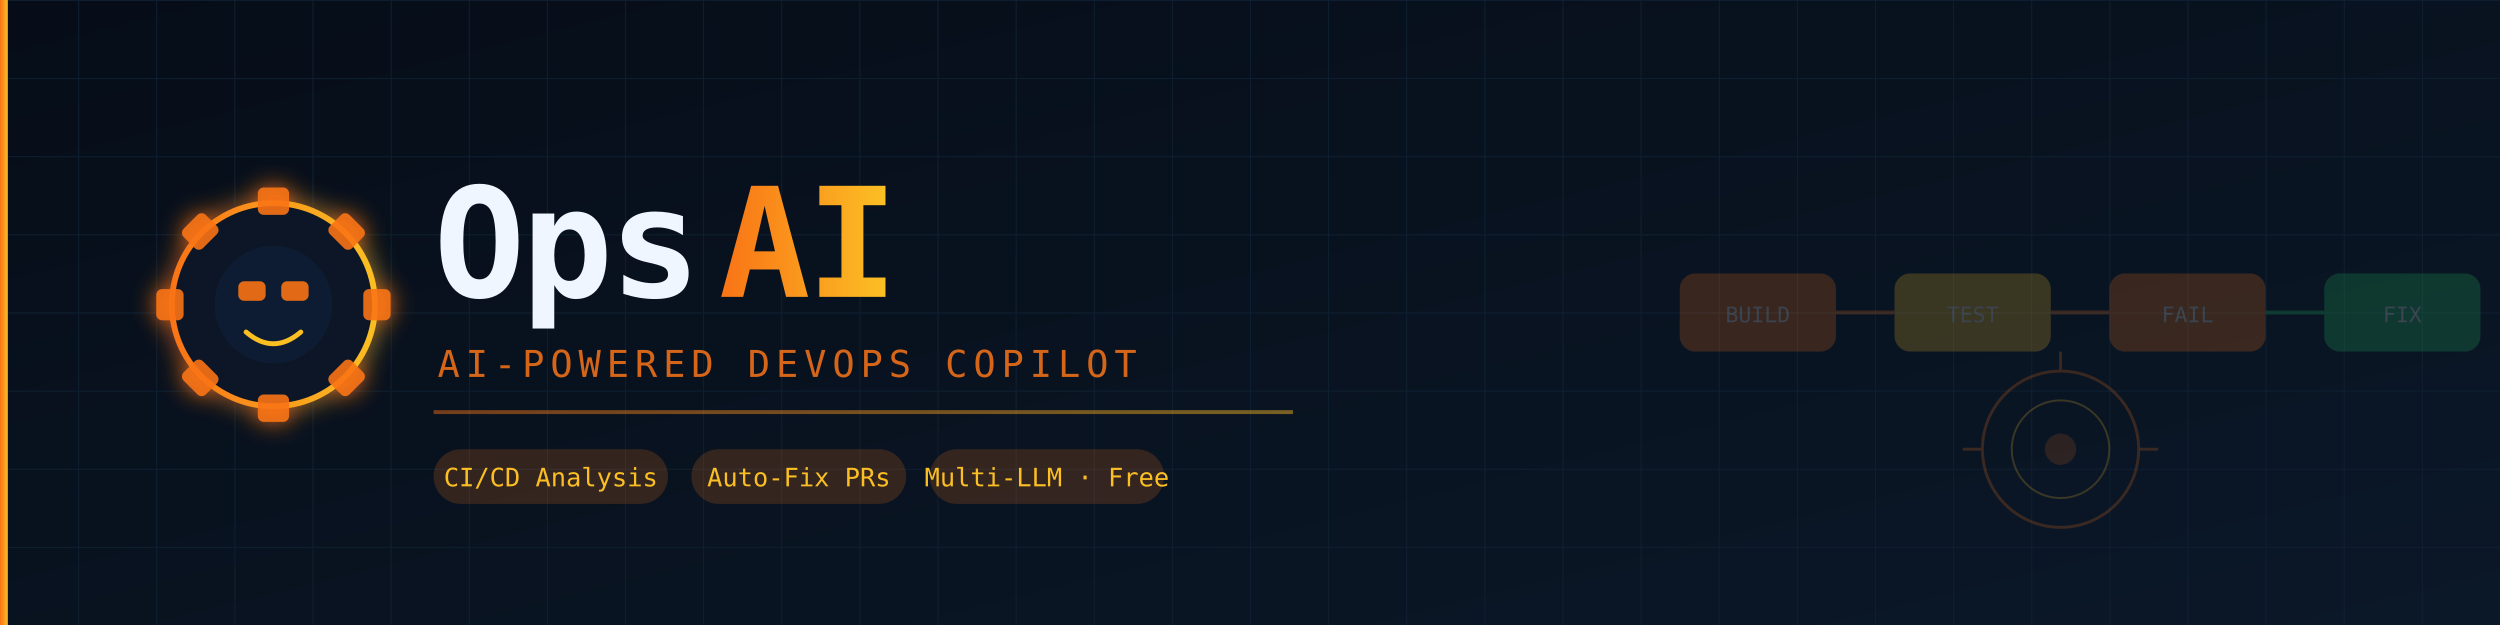
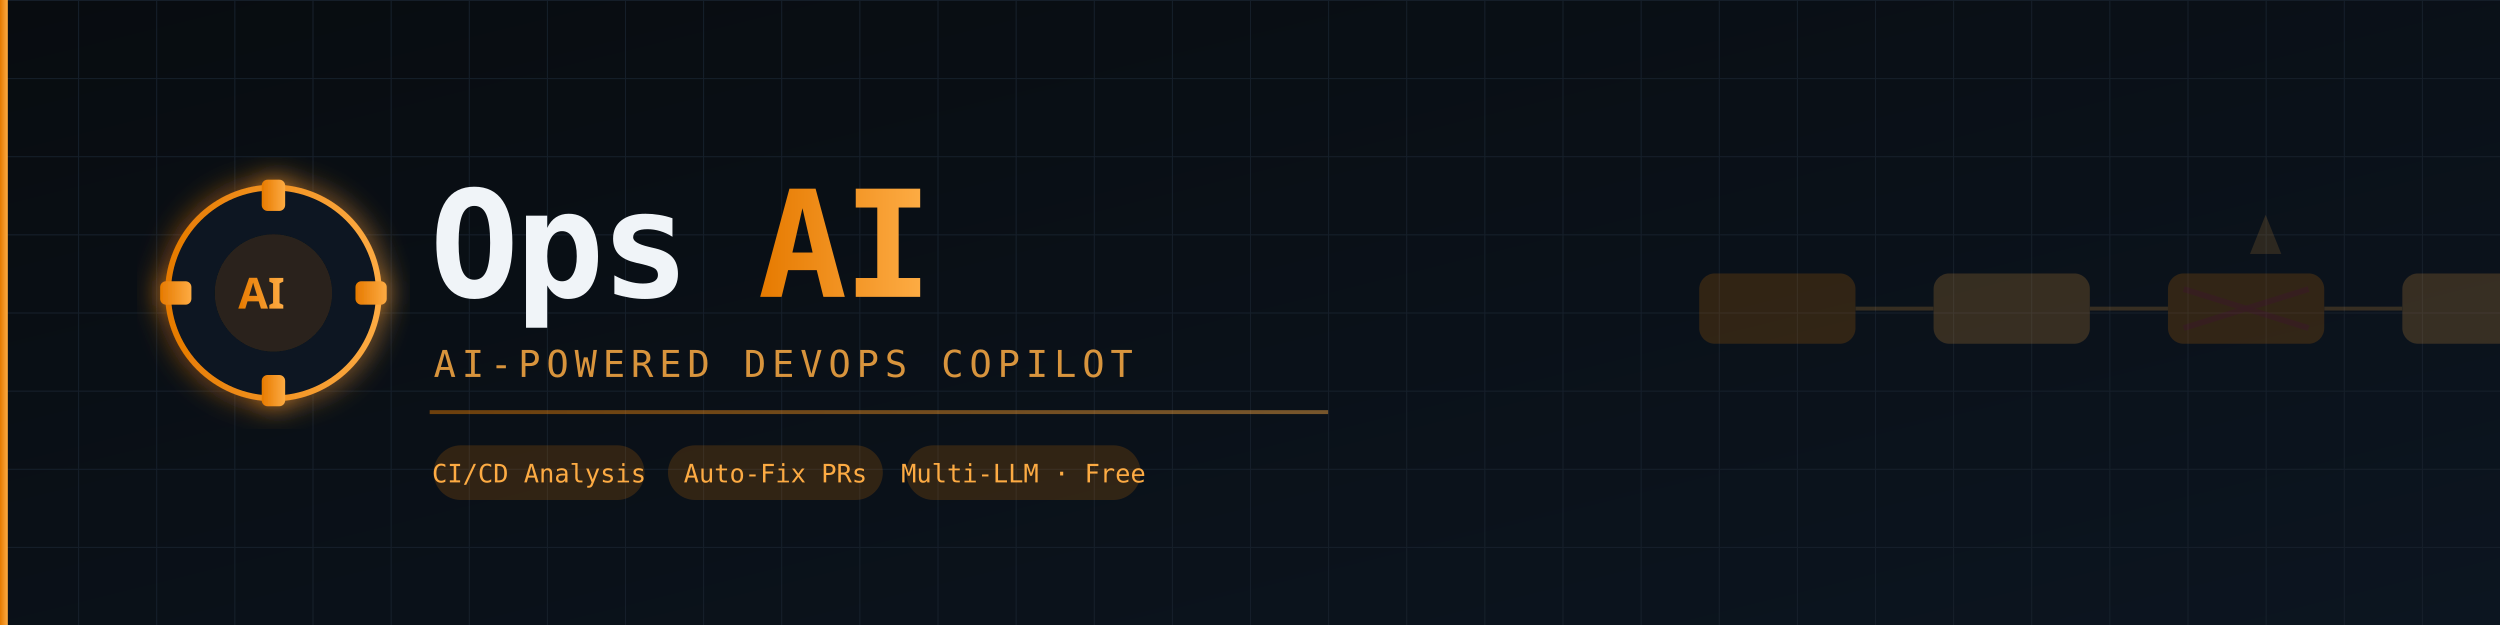
<svg xmlns="http://www.w3.org/2000/svg" width="1280" height="320" viewBox="0 0 1280 320">
  <defs>
-     <linearGradient id="bg-op" x1="0%" y1="0%" x2="100%" y2="100%">
-       <stop offset="0%" style="stop-color:#060d18" />
-       <stop offset="100%" style="stop-color:#0b1828" />
+     <linearGradient id="bg" x1="0%" y1="0%" x2="100%" y2="100%">
+       <stop offset="0%" stop-color="#080c10" />
+       <stop offset="100%" stop-color="#0c1520" />
    </linearGradient>
-     <linearGradient id="accent-op" x1="0%" y1="0%" x2="100%" y2="0%">
-       <stop offset="0%" style="stop-color:#f97316" />
-       <stop offset="100%" style="stop-color:#fbbf24" />
+     <linearGradient id="acc" x1="0%" y1="0%" x2="100%" y2="0%">
+       <stop offset="0%" stop-color="#e67a00" />
+       <stop offset="100%" stop-color="#fdab43" />
    </linearGradient>
-     <pattern id="grid-op" width="40" height="40" patternUnits="userSpaceOnUse">
-       <path d="M 40 0 L 0 0 0 40" fill="none" stroke="#0e1f30" stroke-width="1" />
+     <pattern id="grid" width="40" height="40" patternUnits="userSpaceOnUse">
+       <path d="M40 0L0 0 0 40" fill="none" stroke="#151f2a" stroke-width="1" />
    </pattern>
-     <filter id="glow-op">
-       <feGaussianBlur stdDeviation="6" result="blur" />
+     <filter id="glow">
+       <feGaussianBlur stdDeviation="7" result="blur" />
      <feMerge>
        <feMergeNode in="blur" />
        <feMergeNode in="SourceGraphic" />
      </feMerge>
    </filter>
  </defs>
-   <rect width="1280" height="320" fill="url(#bg-op)" />
-   <rect width="1280" height="320" fill="url(#grid-op)" />
-   <rect x="0" y="0" width="4" height="320" fill="url(#accent-op)" />
-   <g opacity="0.2" transform="translate(860, 80)">
-     <rect x="0" y="60" width="80" height="40" rx="8" fill="#f97316" />
-     <rect x="110" y="60" width="80" height="40" rx="8" fill="#fbbf24" />
-     <rect x="220" y="60" width="80" height="40" rx="8" fill="#f97316" />
-     <rect x="330" y="60" width="80" height="40" rx="8" fill="#22c55e" />
-     <line x1="80" y1="80" x2="110" y2="80" stroke="#f97316" stroke-width="2" />
-     <line x1="190" y1="80" x2="220" y2="80" stroke="#f97316" stroke-width="2" />
-     <line x1="300" y1="80" x2="330" y2="80" stroke="#22c55e" stroke-width="2" />
-     <text x="40" y="85" font-family="monospace" font-size="11" fill="#fff" text-anchor="middle">BUILD</text>
-     <text x="150" y="85" font-family="monospace" font-size="11" fill="#fff" text-anchor="middle">TEST</text>
-     <text x="260" y="85" font-family="monospace" font-size="11" fill="#fff" text-anchor="middle">FAIL</text>
-     <text x="370" y="85" font-family="monospace" font-size="11" fill="#fff" text-anchor="middle">FIX</text>
-     <circle cx="195" cy="150" r="40" fill="none" stroke="#f97316" stroke-width="1.5" />
-     <circle cx="195" cy="150" r="25" fill="none" stroke="#fbbf24" stroke-width="1" />
-     <circle cx="195" cy="150" r="8" fill="#f97316" opacity="0.7" />
-     <line x1="195" y1="110" x2="195" y2="100" stroke="#f97316" stroke-width="1.5" />
-     <line x1="235" y1="150" x2="245" y2="150" stroke="#f97316" stroke-width="1.5" />
-     <line x1="155" y1="150" x2="145" y2="150" stroke="#f97316" stroke-width="1.5" />
+   <rect width="1280" height="320" fill="url(#bg)" />
+   <rect width="1280" height="320" fill="url(#grid)" />
+   <rect x="0" y="0" width="4" height="320" fill="url(#acc)" />
+   <g opacity="0.18" transform="translate(870,60)">
+     <rect x="0" y="80" width="80" height="36" rx="8" fill="#e67a00" />
+     <rect x="120" y="80" width="80" height="36" rx="8" fill="#fdab43" />
+     <rect x="240" y="80" width="80" height="36" rx="8" fill="#e67a00" />
+     <rect x="360" y="80" width="80" height="36" rx="8" fill="#fdab43" />
+     <line x1="80" y1="98" x2="120" y2="98" stroke="#fdab43" stroke-width="2" />
+     <line x1="200" y1="98" x2="240" y2="98" stroke="#fdab43" stroke-width="2" />
+     <line x1="320" y1="98" x2="360" y2="98" stroke="#fdab43" stroke-width="2" />
+     <line x1="248" y1="88" x2="312" y2="108" stroke="#ff4444" stroke-width="3" opacity="0.7" />
+     <line x1="312" y1="88" x2="248" y2="108" stroke="#ff4444" stroke-width="3" opacity="0.7" />
+     <polygon points="290,50 298,70 282,70" fill="#fdab43" opacity="0.8" />
  </g>
-   <g transform="translate(80, 92)" filter="url(#glow-op)">
-     <circle cx="60" cy="64" r="52" fill="#0b1828" stroke="url(#accent-op)" stroke-width="3" />
-     <rect x="52" y="4" width="16" height="14" rx="3" fill="#f97316" opacity="0.9" transform="rotate(0,60,64)" />
-     <rect x="52" y="4" width="16" height="14" rx="3" fill="#f97316" opacity="0.9" transform="rotate(45,60,64)" />
-     <rect x="52" y="4" width="16" height="14" rx="3" fill="#f97316" opacity="0.9" transform="rotate(90,60,64)" />
-     <rect x="52" y="4" width="16" height="14" rx="3" fill="#f97316" opacity="0.9" transform="rotate(135,60,64)" />
-     <rect x="52" y="4" width="16" height="14" rx="3" fill="#f97316" opacity="0.9" transform="rotate(180,60,64)" />
-     <rect x="52" y="4" width="16" height="14" rx="3" fill="#f97316" opacity="0.9" transform="rotate(225,60,64)" />
-     <rect x="52" y="4" width="16" height="14" rx="3" fill="#f97316" opacity="0.9" transform="rotate(270,60,64)" />
-     <rect x="52" y="4" width="16" height="14" rx="3" fill="#f97316" opacity="0.9" transform="rotate(315,60,64)" />
-     <circle cx="60" cy="64" r="30" fill="#0e1f30" />
-     <rect x="42" y="52" width="14" height="10" rx="3" fill="#f97316" opacity="0.9" />
-     <rect x="64" y="52" width="14" height="10" rx="3" fill="#f97316" opacity="0.9" />
-     <path d="M46 78 Q60 90 74 78" fill="none" stroke="#fbbf24" stroke-width="2.5" stroke-linecap="round" />
+   <g transform="translate(80,90)" filter="url(#glow)">
+     <circle cx="60" cy="60" r="54" fill="#0c1520" stroke="url(#acc)" stroke-width="3" />
+     <rect x="54" y="2" width="12" height="16" rx="3" fill="url(#acc)" />
+     <rect x="54" y="102" width="12" height="16" rx="3" fill="url(#acc)" />
+     <rect x="2" y="54" width="16" height="12" rx="3" fill="url(#acc)" />
+     <rect x="102" y="54" width="16" height="12" rx="3" fill="url(#acc)" />
+     <circle cx="60" cy="60" r="30" fill="#e67a00" opacity="0.15" />
+     <text x="42" y="68" font-family="Arial Black,sans-serif" font-size="22" font-weight="900" fill="url(#acc)">AI</text>
  </g>
-   <text x="222" y="152" font-family="'SF Mono',Consolas,monospace" font-size="78" font-weight="700" letter-spacing="-2" fill="#f0f6ff">Ops</text>
-   <text x="368" y="152" font-family="'SF Mono',Consolas,monospace" font-size="78" font-weight="700" letter-spacing="-2" fill="url(#accent-op)">AI</text>
-   <text x="224" y="193" font-family="'SF Mono',Consolas,monospace" font-size="19" fill="#f97316" letter-spacing="3" opacity="0.85">AI-POWERED DEVOPS COPILOT</text>
-   <rect x="222" y="210" width="440" height="2" fill="url(#accent-op)" opacity="0.45" />
-   <rect x="222" y="230" width="120" height="28" rx="14" fill="#f97316" opacity="0.18" />
-   <text x="282" y="249" font-family="monospace" font-size="13" fill="#fbbf24" text-anchor="middle">CI/CD Analysis</text>
-   <rect x="354" y="230" width="110" height="28" rx="14" fill="#f97316" opacity="0.18" />
-   <text x="409" y="249" font-family="monospace" font-size="13" fill="#fbbf24" text-anchor="middle">Auto-Fix PRs</text>
-   <rect x="476" y="230" width="120" height="28" rx="14" fill="#f97316" opacity="0.18" />
-   <text x="536" y="249" font-family="monospace" font-size="13" fill="#fbbf24" text-anchor="middle">Multi-LLM · Free</text>
+   <text x="220" y="152" font-family="'SF Mono',Consolas,monospace" font-size="76" font-weight="700" letter-spacing="-2" fill="#f0f4f8">Ops</text>
+   <text x="388" y="152" font-family="'SF Mono',Consolas,monospace" font-size="76" font-weight="700" letter-spacing="-2" fill="url(#acc)">AI</text>
+   <text x="222" y="193" font-family="'SF Mono',Consolas,monospace" font-size="19" fill="#fdab43" letter-spacing="3" opacity="0.85">AI-POWERED DEVOPS COPILOT</text>
+   <rect x="220" y="210" width="460" height="2" fill="url(#acc)" opacity="0.45" />
+   <rect x="222" y="228" width="108" height="28" rx="14" fill="#e67a00" opacity="0.18" />
+   <text x="276" y="247" font-family="monospace" font-size="13" fill="#fdab43" text-anchor="middle">CI/CD Analysis</text>
+   <rect x="342" y="228" width="110" height="28" rx="14" fill="#e67a00" opacity="0.18" />
+   <text x="397" y="247" font-family="monospace" font-size="13" fill="#fdab43" text-anchor="middle">Auto-Fix PRs</text>
+   <rect x="464" y="228" width="120" height="28" rx="14" fill="#e67a00" opacity="0.18" />
+   <text x="524" y="247" font-family="monospace" font-size="13" fill="#fdab43" text-anchor="middle">Multi-LLM · Free</text>
</svg>
